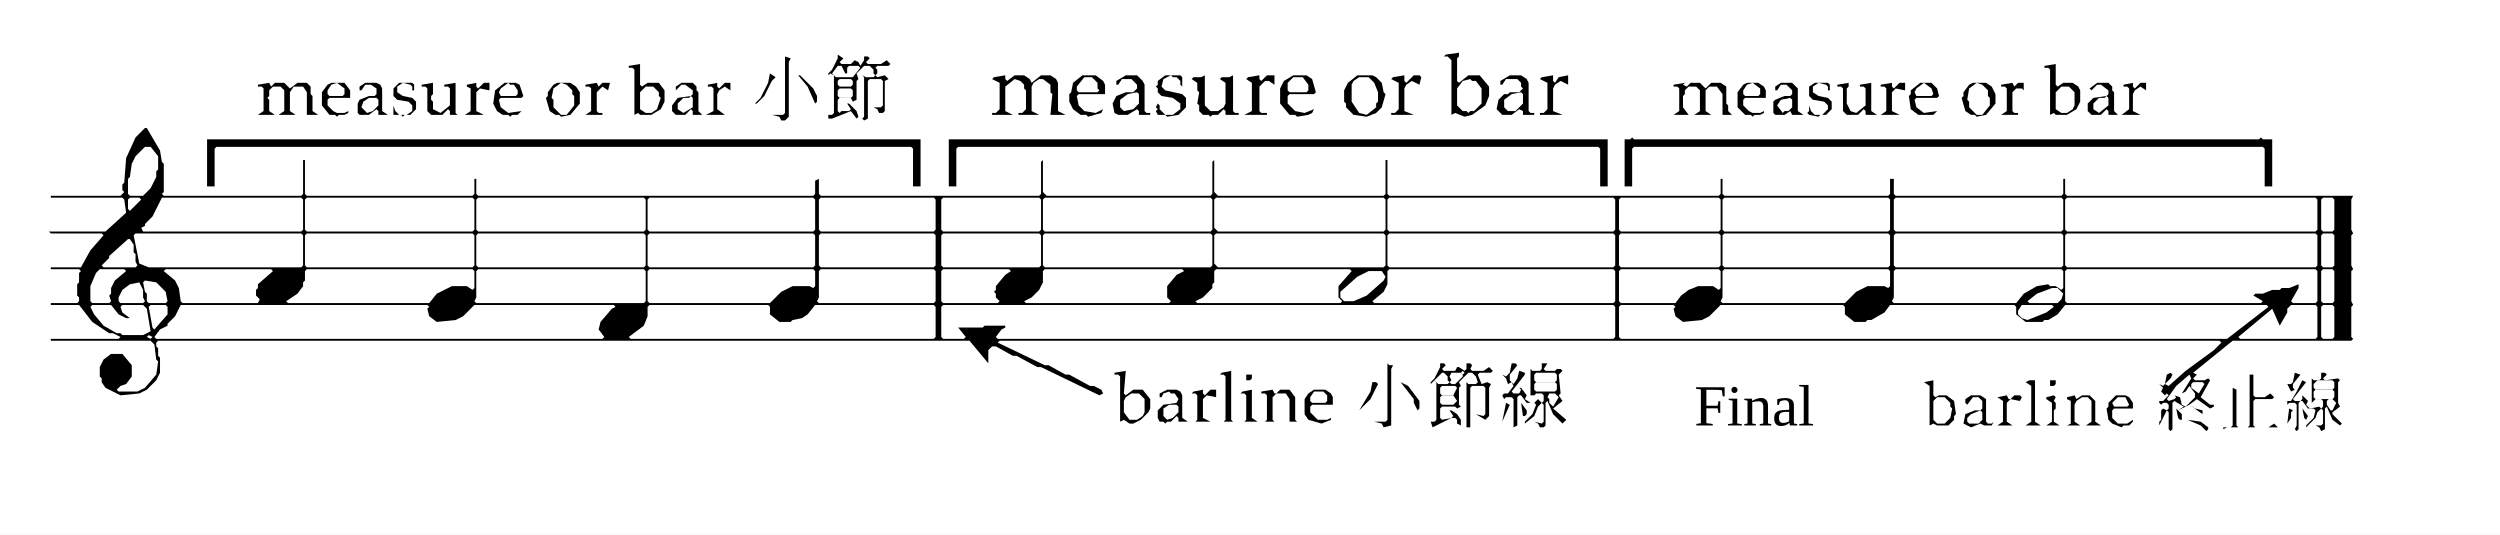
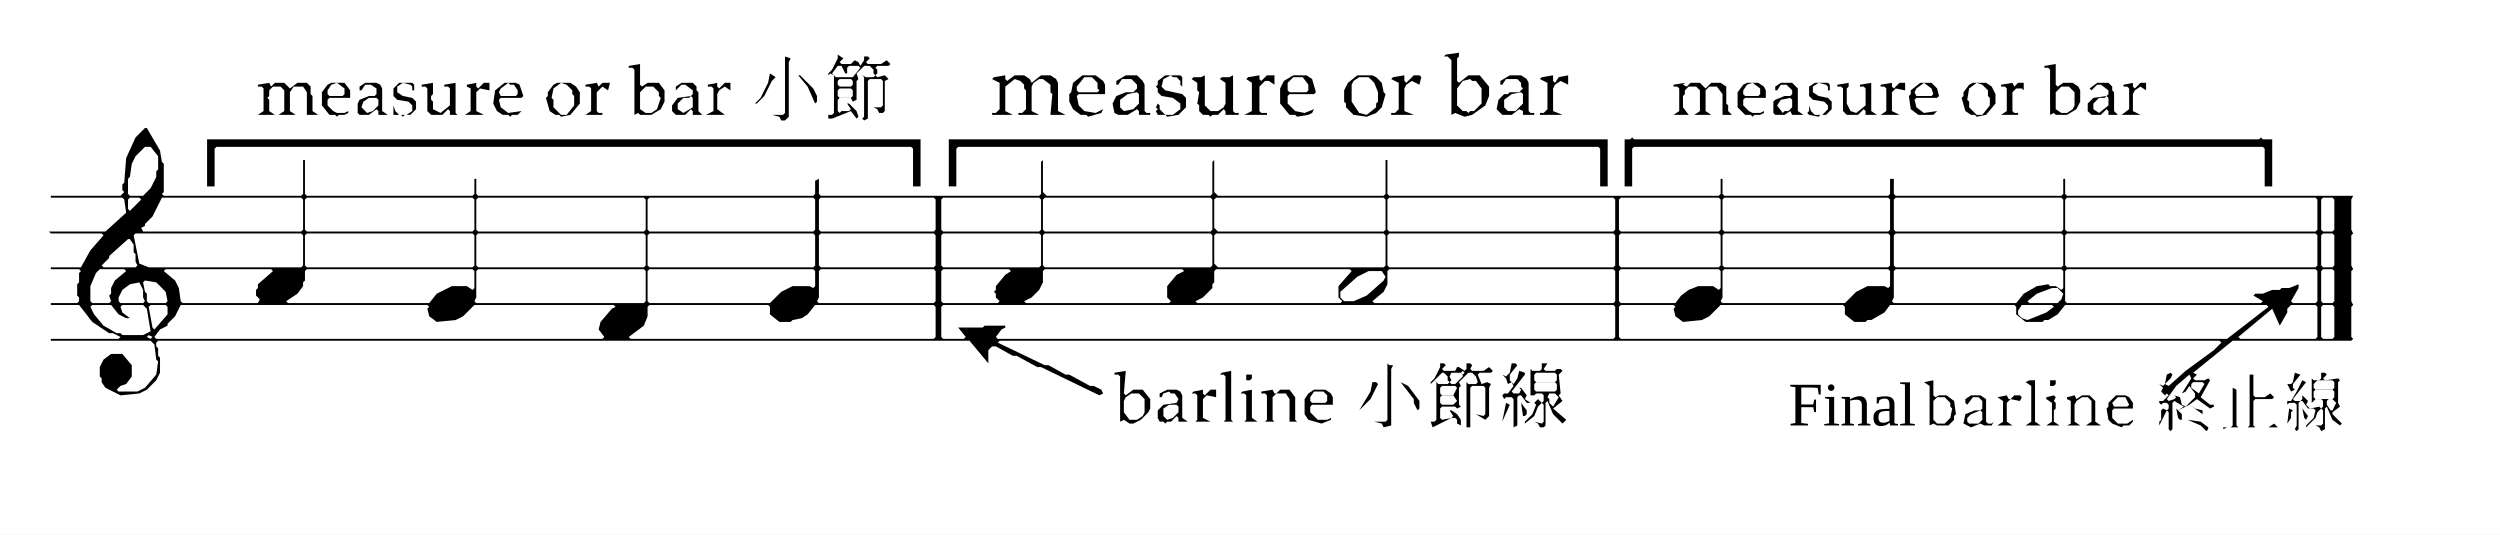
<svg xmlns="http://www.w3.org/2000/svg" viewBox="0 0 1328 284" role="img" aria-labelledby="title desc">
  <defs>
    <style>.ink{fill:#000000;stroke:none}</style>
  </defs>
  <g id="background">
    <rect width="100%" height="100%" fill="#FFFFFF" />
  </g>
  <g id="main-shapes" class="ink">
    <path fill="#000000" d="M1162,223 L1169,226 L1172,229 L1173,228 L1173,227 L1169,224 Z" />
    <path fill="#000000" d="M1223,217 L1224,222 L1225,223 L1226,221 Z" />
    <path fill="#000000" d="M1216,217 L1215,225 L1217,222 L1217,219 L1218,218 Z" />
    <path fill="#000000" d="M808,214 L809,221 L810,221 L811,220 L811,218 Z" />
    <path fill="#000000" d="M800,214 L798,224 L802,215 Z" />
    <path fill="#000000" d="M1124,210 L1120,214 L1120,216 L1119,217 L1120,223 L1122,225 L1127,227 L1128,226 L1131,226 L1133,224 L1133,222 L1133,223 L1130,225 L1125,225 L1122,222 L1122,218 L1123,217 L1133,217 L1133,214 L1131,211 L1129,210 Z" />
    <path fill="#FFFFFF" d="M1122,214 L1125,211 L1129,211 L1131,215 L1130,216 L1123,216 Z" />
    <path fill="#000000" d="M1098,211 L1098,212 L1100,213 L1100,225 L1098,226 L1105,226 L1102,224 L1102,215 L1103,213 L1106,211 L1109,211 L1111,213 L1111,224 L1108,226 L1116,226 L1113,224 L1113,213 L1110,210 L1106,210 L1103,212 L1102,210 Z" />
    <path fill="#000000" d="M1087,211 L1087,212 L1090,214 L1090,224 L1087,226 L1094,226 L1091,224 L1091,218 L1092,217 L1092,214 L1091,213 L1092,211 L1091,210 Z" />
    <path fill="#000000" d="M1061,211 L1064,213 L1064,224 L1061,226 L1069,226 L1066,224 L1066,214 L1068,212 L1073,213 L1074,211 L1073,210 L1070,210 L1068,212 L1067,212 L1066,210 Z" />
    <path fill="#000000" d="M1044,212 L1044,214 L1045,215 L1048,211 L1051,211 L1053,213 L1053,217 L1052,218 L1049,218 L1044,220 L1043,225 L1047,227 L1052,225 L1054,226 L1058,226 L1059,224 L1058,225 L1056,225 L1055,224 L1055,212 L1052,210 L1047,210 Z" />
    <path fill="#FFFFFF" d="M1052,218 L1053,219 L1053,223 L1051,225 L1046,225 L1045,224 L1045,222 L1047,220 Z" />
    <path fill="#000000" d="M1001,210 L996,216 L996,221 L1000,226 L1003,226 L1004,227 L1009,225 L1010,224 L1010,222 L1007,225 L1002,225 L999,222 L998,218 L999,217 L1010,217 L1010,214 L1009,212 L1006,210 Z" />
    <path fill="#FFFFFF" d="M999,214 L1002,211 L1005,211 L1008,215 L1007,216 L1000,216 Z" />
    <path fill="#000000" d="M944,211 L944,212 L946,212 L947,213 L947,224 L949,226 L954,226 L956,224 L957,224 L958,226 L961,226 L962,225 L959,223 L959,210 L955,211 L955,212 L957,213 L957,222 L954,225 L951,225 L949,223 L949,210 Z" />
    <path fill="#000000" d="M931,210 L927,213 L927,215 L926,216 L926,221 L930,226 L937,226 L941,221 L941,216 L940,215 L940,213 L936,210 Z" />
    <path fill="#FFFFFF" d="M932,211 L936,211 L938,213 L938,215 L939,216 L939,221 L938,223 L934,226 L932,226 L929,223 L929,221 L928,220 L929,213 Z" />
    <path fill="#000000" d="M698,207 L695,209 L693,212 L693,220 L695,223 L702,225 L707,223 L707,222 L705,223 L700,223 L696,219 L696,216 L697,215 L708,215 L708,211 L707,209 L704,207 Z" />
    <path fill="#FFFFFF" d="M696,211 L698,208 L703,208 L705,210 L705,213 L704,214 L697,214 L696,213 Z" />
    <path fill="#000000" d="M670,208 L670,209 L672,209 L673,210 L673,223 L672,224 L670,224 L679,224 L677,224 L676,223 L676,211 L678,209 L683,209 L685,212 L685,224 L691,224 L689,224 L688,223 L688,211 L685,207 L680,207 L678,209 L677,209 L676,207 Z" />
    <path fill="#000000" d="M665,207 L660,208 L659,209 L661,209 L662,210 L662,223 L661,224 L659,224 L668,224 L665,222 Z" />
    <path fill="#000000" d="M634,208 L633,209 L635,209 L636,210 L636,223 L635,224 L633,224 L643,224 L639,222 L639,212 L641,210 L646,211 L646,207 L643,207 L640,210 L639,209 L639,207 Z" />
    <path fill="#000000" d="M616,209 L616,211 L617,211 L618,209 L621,208 L622,209 L624,209 L626,212 L625,214 L618,215 L615,218 L615,222 L616,224 L618,224 L619,225 L620,224 L622,224 L625,221 L626,222 L626,224 L631,224 L628,222 L628,210 L627,208 L625,207 L620,207 Z" />
    <path fill="#FFFFFF" d="M625,215 L626,216 L626,219 L623,222 L620,223 L618,221 L618,217 L621,215 Z" />
    <path fill="#000000" d="M744,203 L751,212 L751,214 L753,218 L754,217 L754,213 L748,205 Z" />
    <path fill="#000000" d="M731,203 L729,203 L728,208 L722,218 L728,212 L732,204 Z" />
    <path fill="#000000" d="M1089,202 L1089,205 L1091,205 L1092,204 L1092,202 Z" />
    <path fill="#000000" d="M1078,202 L1076,203 L1079,205 L1079,224 L1076,226 L1084,226 L1081,224 L1081,202 Z" />
    <path fill="#000000" d="M1022,203 L1025,205 L1025,226 L1027,225 L1029,226 L1035,226 L1038,223 L1038,221 L1039,220 L1038,213 L1034,210 L1030,210 L1028,211 L1027,210 L1027,202 Z" />
    <path fill="#FFFFFF" d="M1029,211 L1033,211 L1036,214 L1036,216 L1037,217 L1036,222 L1033,225 L1029,225 L1027,223 L1027,213 Z" />
    <path fill="#000000" d="M987,202 L985,203 L988,205 L988,224 L985,226 L993,226 L990,224 L990,202 Z" />
    <path fill="#000000" d="M967,202 L965,203 L967,205 L967,226 L969,225 L971,226 L977,226 L979,225 L981,222 L981,214 L977,210 L973,210 L970,212 L969,211 L969,202 Z" />
    <path fill="#FFFFFF" d="M972,211 L977,212 L979,215 L979,221 L976,225 L971,225 L969,223 L969,213 Z" />
    <path fill="#000000" d="M900,202 L903,204 L903,224 L900,226 L912,226 L918,223 L921,218 L921,210 L920,209 L920,207 L917,204 L912,202 Z" />
    <path fill="#FFFFFF" d="M907,203 L913,203 L917,207 L919,212 L919,216 L917,221 L912,225 L907,225 L905,223 L905,205 Z" />
    <path fill="#000000" d="M1197,199 L1195,199 L1195,226 L1194,227 L1189,227 L1188,226 L1188,207 L1186,206 L1186,226 L1185,227 L1181,227 L1181,228 L1183,227 L1210,227 L1208,225 L1205,227 L1198,227 L1197,226 L1197,213 L1198,212 L1207,212 L1208,211 L1206,209 L1203,211 L1198,211 L1197,210 Z" />
    <path fill="#000000" d="M662,199 L662,202 L664,202 L665,201 L665,199 Z" />
    <path fill="#000000" d="M1219,198 L1218,203 L1217,204 L1215,204 L1217,208 L1219,207 L1220,208 L1217,213 L1215,213 L1215,215 L1216,214 L1219,214 L1220,215 L1220,226 L1219,228 L1220,229 L1221,228 L1221,214 L1222,213 L1223,213 L1226,217 L1229,217 L1230,218 L1229,222 L1225,226 L1225,227 L1230,222 L1231,219 L1233,217 L1234,218 L1234,225 L1233,226 L1230,226 L1232,227 L1233,229 L1235,228 L1235,217 L1236,216 L1239,223 L1243,226 L1244,225 L1239,220 L1239,219 L1243,216 L1242,214 L1242,203 L1243,202 L1242,201 L1235,202 L1234,201 L1236,199 L1235,198 L1233,198 L1233,201 L1232,202 L1229,202 L1228,201 L1228,214 L1230,212 L1233,212 L1234,213 L1234,216 L1233,217 L1232,216 L1227,217 L1225,215 L1226,213 L1223,210 L1223,212 L1222,213 L1219,213 L1218,212 L1225,203 L1223,202 L1220,208 L1218,206 L1218,204 L1222,199 Z" />
    <path fill="#FFFFFF" d="M1237,212 L1239,212 L1241,214 L1239,218 L1238,218 L1236,215 L1236,213 Z" />
    <path fill="#FFFFFF" d="M1229,208 L1230,207 L1239,207 L1240,208 L1240,211 L1239,212 L1230,212 L1229,211 Z" />
    <path fill="#FFFFFF" d="M1229,204 L1231,202 L1239,202 L1240,203 L1240,206 L1239,207 L1230,207 L1229,206 Z" />
    <path fill="#000000" d="M654,197 L649,198 L648,199 L650,199 L651,200 L651,223 L650,224 L648,224 L657,224 L655,224 L654,223 Z" />
    <path fill="#000000" d="M592,198 L592,199 L594,199 L595,200 L595,224 L597,223 L600,225 L602,225 L606,223 L610,219 L611,217 L611,212 L607,207 L602,207 L598,210 L597,209 L598,197 Z" />
    <path fill="#FFFFFF" d="M601,209 L605,209 L608,212 L608,219 L607,221 L604,223 L600,223 L597,219 L597,213 L598,211 Z" />
    <path fill="#000000" d="M803,193 L802,198 L800,200 L798,199 L800,201 L801,204 L803,203 L804,205 L801,209 L799,209 L798,210 L799,212 L800,211 L803,211 L804,212 L804,227 L806,226 L806,211 L807,210 L808,210 L811,214 L815,214 L816,215 L814,220 L810,224 L810,225 L815,221 L817,216 L819,214 L820,215 L820,224 L819,225 L815,224 L817,225 L818,227 L820,227 L821,226 L821,214 L822,213 L825,220 L830,225 L832,223 L825,217 L830,213 L828,210 L829,209 L828,199 L830,197 L829,196 L827,196 L826,197 L821,197 L820,196 L822,193 L819,193 L819,196 L818,197 L814,197 L813,196 L813,210 L815,210 L816,209 L819,209 L820,210 L820,213 L819,214 L817,212 L815,214 L813,214 L810,212 L811,210 L808,206 L807,206 L808,207 L807,209 L804,209 L803,208 L810,199 L810,198 L807,197 L806,201 L804,204 L802,202 L802,199 L806,194 L805,193 Z" />
    <path fill="#FFFFFF" d="M823,209 L826,209 L828,211 L825,216 L823,214 L823,212 L822,211 Z" />
    <path fill="#FFFFFF" d="M815,204 L816,203 L826,203 L827,204 L827,207 L826,208 L816,208 L815,207 Z" />
    <path fill="#FFFFFF" d="M815,199 L816,198 L826,198 L827,199 L827,202 L826,203 L816,203 L815,202 Z" />
    <path fill="#000000" d="M765,193 L765,195 L762,201 L760,203 L760,204 L762,202 L763,203 L763,223 L762,224 L760,224 L761,227 L771,222 L773,222 L774,223 L774,225 L776,226 L776,223 L774,220 L771,218 L770,218 L772,221 L771,222 L766,223 L765,222 L765,217 L766,216 L773,216 L774,217 L776,216 L775,215 L775,206 L776,205 L775,203 L780,198 L782,198 L784,200 L785,203 L784,204 L780,204 L779,203 L779,227 L781,227 L781,206 L782,205 L788,205 L789,206 L789,220 L788,221 L784,220 L789,223 L791,221 L791,206 L792,204 L790,203 L787,204 L785,199 L786,198 L792,198 L793,197 L791,195 L788,197 L782,197 L781,196 L782,194 L781,193 L779,193 L779,196 L778,197 L775,195 L774,195 L773,197 L767,197 L766,196 L768,194 L767,193 Z" />
    <path fill="#FFFFFF" d="M765,211 L766,210 L772,210 L774,213 L772,215 L766,215 L765,214 Z" />
    <path fill="#FFFFFF" d="M765,209 L765,206 L766,205 L773,205 L774,206 L772,210 L766,210 Z" />
    <path fill="#FFFFFF" d="M770,203 L771,202 L770,200 L771,198 L776,198 L777,199 L777,200 L773,204 L771,204 Z" />
    <path fill="#FFFFFF" d="M762,202 L766,198 L767,198 L769,200 L769,202 L770,203 L769,204 L764,204 Z" />
    <path fill="#FFFFFF" d="M776,198 L777,197 L778,198 L777,199 Z" />
    <path fill="#000000" d="M737,193 L737,223 L736,224 L730,224 L734,225 L735,227 L739,226 L739,196 L740,194 L738,194 Z" />
    <path fill="#000000" d="M504,74 L504,99 L508,99 L508,79 L509,78 L849,78 L850,79 L850,99 L854,99 L854,74 Z" />
    <path fill="#000000" d="M110,74 L110,99 L114,99 L114,79 L115,78 L484,78 L485,79 L485,99 L489,99 L489,74 Z" />
    <path fill="#000000" d="M863,74 L863,99 L867,99 L867,79 L868,78 L1202,78 L1203,79 L1203,99 L1207,99 L1207,74 L1202,74 L1201,73 L1200,74 L868,74 L867,73 L866,74 Z" />
    <path fill="#000000" d="M27,104 L27,105 L65,105 L66,106 L67,113 L56,123 L26,123 L27,124 L54,124 L55,125 L48,133 L43,142 L27,142 L27,143 L42,143 L43,144 L42,145 L42,150 L41,151 L41,157 L42,158 L42,160 L41,161 L27,161 L27,162 L42,162 L49,171 L58,177 L60,177 L64,179 L63,180 L27,180 L27,181 L80,181 L82,183 L83,191 L84,192 L83,199 L77,206 L73,208 L63,208 L62,207 L64,205 L67,204 L70,200 L70,194 L65,188 L59,188 L55,191 L53,195 L53,200 L54,201 L54,203 L56,206 L64,210 L74,209 L78,207 L83,202 L85,198 L85,190 L84,189 L84,185 L83,184 L83,182 L84,181 L515,181 L525,193 L525,186 L527,184 L529,184 L538,189 L540,189 L551,195 L553,195 L584,210 L586,209 L585,207 L581,205 L579,205 L568,199 L566,199 L557,194 L555,194 L530,182 L531,181 L1179,181 L1180,182 L1176,186 L1161,197 L1152,205 L1150,204 L1153,201 L1154,199 L1153,198 L1151,199 L1150,204 L1149,205 L1147,204 L1149,206 L1148,208 L1151,211 L1149,213 L1147,213 L1147,214 L1148,215 L1149,214 L1151,214 L1152,215 L1152,217 L1151,218 L1149,217 L1148,218 L1148,223 L1147,224 L1147,226 L1151,218 L1152,219 L1152,228 L1153,229 L1154,228 L1154,214 L1155,213 L1160,216 L1157,218 L1156,217 L1157,222 L1158,223 L1159,223 L1159,220 L1157,218 L1163,215 L1170,220 L1170,218 L1166,217 L1163,215 L1167,212 L1174,217 L1176,216 L1176,215 L1174,215 L1169,211 L1174,202 L1173,201 L1171,202 L1166,202 L1165,201 L1167,199 L1165,198 L1186,181 L1249,181 L1250,180 L1249,179 L1249,163 L1250,162 L1249,160 L1249,144 L1250,143 L1249,141 L1249,125 L1250,124 L1249,122 L1249,106 L1250,104 L1098,104 L1097,103 L1097,95 L1096,95 L1096,103 L1095,104 L1007,104 L1006,103 L1006,95 L1004,95 L1004,103 L1003,104 L916,104 L915,103 L915,95 L914,95 L914,103 L913,104 L738,104 L737,103 L737,85 L736,85 L736,103 L735,104 L647,104 L645,102 L645,85 L644,86 L644,103 L643,104 L556,104 L554,102 L554,85 L553,86 L553,103 L552,104 L436,104 L435,103 L435,95 L433,96 L433,103 L432,104 L254,104 L253,103 L253,95 L252,95 L252,103 L251,104 L163,104 L162,103 L162,85 L161,85 L161,103 L160,104 L87,104 L86,103 L87,102 L87,87 L86,86 L85,80 L78,68 L77,68 L72,73 L67,84 L66,97 L65,98 L65,101 L66,102 L64,104 Z" />
    <path fill="#FFFFFF" d="M1150,210 L1151,209 L1152,210 L1151,211 Z" />
    <path fill="#FFFFFF" d="M1164,206 L1164,204 L1165,203 L1170,203 L1171,204 L1168,209 Z" />
    <path fill="#FFFFFF" d="M1163,199 L1164,201 L1159,209 L1161,208 L1163,205 L1166,209 L1166,211 L1161,216 L1159,215 L1158,211 L1155,210 L1156,211 L1155,212 L1152,213 L1151,212 L1156,205 Z" />
    <path fill="#FFFFFF" d="M78,179 L79,178 L81,179 L80,180 Z" />
    <path fill="#FFFFFF" d="M1234,162 L1239,162 L1240,163 L1240,179 L1239,180 L1234,180 L1233,179 L1233,163 Z" />
    <path fill="#FFFFFF" d="M1231,163 L1231,179 L1230,180 L1190,180 L1189,179 L1207,164 L1211,173 L1215,166 L1215,164 L1217,162 L1230,162 Z" />
    <path fill="#FFFFFF" d="M1072,167 L1072,165 L1074,162 L1090,162 L1091,163 L1087,166 L1077,170 L1074,169 Z" />
    <path fill="#FFFFFF" d="M860,179 L860,163 L861,162 L889,162 L890,163 L889,164 L890,168 L894,171 L904,170 L908,168 L914,162 L979,162 L980,163 L980,167 L985,171 L991,171 L992,170 L994,170 L1001,166 L1004,162 L1070,162 L1071,163 L1071,167 L1076,171 L1085,171 L1086,170 L1088,170 L1093,167 L1097,162 L1204,162 L1205,163 L1183,180 L861,180 Z" />
    <path fill="#FFFFFF" d="M500,163 L501,162 L857,162 L858,163 L858,179 L857,180 L530,180 L529,179 L532,175 L534,174 L534,173 L523,173 L522,174 L509,174 L513,179 L512,180 L501,180 L500,179 Z" />
    <path fill="#FFFFFF" d="M334,179 L342,173 L344,168 L344,163 L345,162 L408,162 L409,163 L409,167 L414,171 L420,171 L421,170 L426,169 L429,167 L433,162 L496,162 L497,163 L497,179 L496,180 L335,180 Z" />
    <path fill="#FFFFFF" d="M82,179 L85,175 L89,173 L89,172 L93,168 L96,162 L227,162 L228,163 L227,164 L228,168 L232,171 L242,170 L246,168 L252,162 L326,162 L327,163 L325,164 L319,171 L318,175 L321,179 L320,180 L83,180 Z" />
    <path fill="#FFFFFF" d="M88,162 L89,163 L89,167 L82,175 L81,174 L79,163 L80,162 Z" />
    <path fill="#FFFFFF" d="M48,163 L49,162 L59,162 L63,167 L67,169 L69,169 L65,166 L64,163 L65,162 L76,162 L78,164 L80,176 L76,178 L65,178 L64,177 L62,177 L55,173 L50,167 Z" />
    <path fill="#FFFFFF" d="M1096,156 L1095,159 L1093,161 L1078,161 L1077,160 L1082,156 L1090,153 L1093,153 Z" />
    <path fill="#FFFFFF" d="M74,150 L76,154 L76,158 L77,160 L76,161 L64,161 L63,160 L63,158 L65,154 L69,151 Z" />
    <path fill="#FFFFFF" d="M76,150 L77,149 L83,150 L88,155 L89,160 L88,161 L79,161 L78,160 L78,156 L77,155 Z" />
    <path fill="#FFFFFF" d="M736,147 L735,149 L726,157 L719,160 L714,160 L712,158 L712,155 L721,147 L727,144 L734,144 Z" />
    <path fill="#FFFFFF" d="M1234,143 L1239,143 L1240,144 L1240,160 L1239,161 L1234,161 L1233,160 L1233,144 Z" />
    <path fill="#FFFFFF" d="M1097,144 L1098,143 L1230,143 L1231,144 L1231,160 L1230,161 L1218,161 L1217,160 L1221,153 L1221,151 L1216,153 L1212,153 L1211,154 L1207,154 L1202,156 L1198,156 L1197,157 L1202,160 L1201,161 L1098,161 L1097,160 Z" />
    <path fill="#FFFFFF" d="M1005,160 L1006,158 L1006,144 L1007,143 L1095,143 L1096,144 L1096,153 L1095,154 L1092,152 L1089,152 L1088,151 L1082,152 L1075,156 L1071,161 L1006,161 Z" />
    <path fill="#FFFFFF" d="M914,160 L915,158 L915,144 L916,143 L1003,143 L1004,144 L1004,152 L1003,153 L1001,152 L992,152 L986,155 L980,161 L915,161 Z" />
    <path fill="#FFFFFF" d="M860,144 L861,143 L913,143 L914,144 L914,153 L913,154 L910,152 L902,152 L897,154 L893,157 L890,161 L861,161 L860,160 Z" />
    <path fill="#FFFFFF" d="M729,160 L735,155 L737,151 L737,144 L738,143 L857,143 L858,144 L858,160 L857,161 L730,161 Z" />
    <path fill="#FFFFFF" d="M635,160 L639,158 L644,153 L644,151 L645,150 L645,144 L646,143 L717,143 L718,144 L711,152 L711,158 L713,160 L712,161 L636,161 Z" />
    <path fill="#FFFFFF" d="M544,160 L548,158 L552,154 L554,150 L554,144 L555,143 L628,143 L629,144 L625,146 L620,152 L620,158 L622,160 L621,161 L545,161 Z" />
    <path fill="#FFFFFF" d="M500,160 L500,144 L501,143 L536,143 L537,144 L534,146 L529,152 L529,154 L528,155 L529,156 L529,158 L531,160 L530,161 L501,161 Z" />
    <path fill="#FFFFFF" d="M435,144 L436,143 L496,143 L497,144 L497,160 L496,161 L435,161 L434,160 L435,158 Z" />
    <path fill="#FFFFFF" d="M344,160 L344,144 L345,143 L432,143 L433,144 L433,152 L432,153 L430,152 L421,152 L415,155 L409,161 L345,161 Z" />
    <path fill="#FFFFFF" d="M253,144 L254,143 L342,143 L343,144 L343,160 L342,161 L253,161 L252,160 L253,158 Z" />
    <path fill="#FFFFFF" d="M152,160 L158,156 L161,152 L161,150 L162,149 L162,144 L163,143 L251,143 L252,144 L252,153 L251,154 L248,152 L240,152 L232,156 L228,161 L153,161 Z" />
    <path fill="#FFFFFF" d="M87,144 L88,143 L144,143 L145,144 L137,151 L137,153 L136,154 L136,157 L138,159 L137,161 L97,161 L96,160 L95,153 L93,149 Z" />
    <path fill="#FFFFFF" d="M66,143 L67,144 L61,149 L59,153 L59,156 L58,157 L59,160 L58,161 L49,161 L48,160 L48,152 L51,145 L53,143 Z" />
    <path fill="#FFFFFF" d="M69,127 L71,130 L71,134 L72,135 L72,139 L73,141 L72,142 L55,142 L54,141 L58,137 L58,136 L68,127 Z" />
    <path fill="#FFFFFF" d="M1234,124 L1239,124 L1240,125 L1240,141 L1239,142 L1234,142 L1233,141 L1233,125 Z" />
    <path fill="#FFFFFF" d="M1097,125 L1098,124 L1230,124 L1231,125 L1231,141 L1230,142 L1098,142 L1097,141 Z" />
    <path fill="#FFFFFF" d="M1006,125 L1007,124 L1095,124 L1096,125 L1096,141 L1095,142 L1007,142 L1006,141 Z" />
    <path fill="#FFFFFF" d="M915,125 L916,124 L1003,124 L1004,125 L1004,141 L1003,142 L916,142 L915,141 Z" />
    <path fill="#FFFFFF" d="M860,125 L861,124 L913,124 L914,125 L914,141 L913,142 L861,142 L860,141 Z" />
    <path fill="#FFFFFF" d="M737,125 L738,124 L857,124 L858,125 L858,141 L857,142 L738,142 L737,141 Z" />
    <path fill="#FFFFFF" d="M645,125 L646,124 L735,124 L736,125 L736,141 L735,142 L647,142 L645,140 Z" />
    <path fill="#FFFFFF" d="M554,125 L555,124 L643,124 L644,125 L644,141 L643,142 L555,142 L554,141 Z" />
    <path fill="#FFFFFF" d="M500,125 L501,124 L552,124 L553,125 L553,141 L552,142 L501,142 L500,141 Z" />
    <path fill="#FFFFFF" d="M435,125 L436,124 L496,124 L497,125 L497,141 L496,142 L436,142 L435,141 Z" />
    <path fill="#FFFFFF" d="M344,125 L345,124 L432,124 L433,125 L433,141 L432,142 L345,142 L344,141 Z" />
    <path fill="#FFFFFF" d="M253,125 L254,124 L342,124 L343,125 L343,141 L342,142 L254,142 L253,141 Z" />
    <path fill="#FFFFFF" d="M162,125 L163,124 L251,124 L252,125 L252,141 L251,142 L163,142 L162,141 Z" />
    <path fill="#FFFFFF" d="M71,125 L72,124 L160,124 L161,125 L161,141 L160,142 L79,142 L74,140 Z" />
    <path fill="#FFFFFF" d="M1234,105 L1239,105 L1240,106 L1240,122 L1239,123 L1234,123 L1233,122 L1233,106 Z" />
    <path fill="#FFFFFF" d="M1097,106 L1098,105 L1230,105 L1231,106 L1231,122 L1230,123 L1098,123 L1097,122 Z" />
    <path fill="#FFFFFF" d="M1006,106 L1007,105 L1095,105 L1096,106 L1096,122 L1095,123 L1007,123 L1006,122 Z" />
    <path fill="#FFFFFF" d="M915,106 L916,105 L1003,105 L1004,106 L1004,122 L1003,123 L916,123 L915,122 Z" />
    <path fill="#FFFFFF" d="M860,106 L861,105 L913,105 L914,106 L914,122 L913,123 L861,123 L860,122 Z" />
    <path fill="#FFFFFF" d="M737,106 L738,105 L857,105 L858,106 L858,122 L857,123 L738,123 L737,122 Z" />
    <path fill="#FFFFFF" d="M645,106 L646,105 L735,105 L736,106 L736,122 L735,123 L647,123 L645,121 Z" />
    <path fill="#FFFFFF" d="M554,106 L555,105 L643,105 L644,106 L644,122 L643,123 L555,123 L554,122 Z" />
    <path fill="#FFFFFF" d="M500,106 L501,105 L552,105 L553,106 L553,122 L552,123 L501,123 L500,122 Z" />
    <path fill="#FFFFFF" d="M435,106 L436,105 L496,105 L497,106 L497,122 L496,123 L436,123 L435,122 Z" />
    <path fill="#FFFFFF" d="M344,106 L345,105 L432,105 L433,106 L433,122 L432,123 L345,123 L344,122 Z" />
    <path fill="#FFFFFF" d="M253,106 L254,105 L342,105 L343,106 L343,122 L342,123 L254,123 L253,122 Z" />
    <path fill="#FFFFFF" d="M162,106 L163,105 L251,105 L252,106 L252,122 L251,123 L163,123 L162,122 Z" />
    <path fill="#FFFFFF" d="M75,121 L77,120 L77,119 L81,115 L86,105 L160,105 L161,106 L161,122 L160,123 L76,123 Z" />
    <path fill="#FFFFFF" d="M68,111 L68,106 L69,105 L74,105 L75,106 L69,112 Z" />
    <path fill="#FFFFFF" d="M80,78 L84,83 L84,90 L83,91 L83,94 L80,100 L76,104 L69,104 L68,103 L68,95 L69,94 L70,87 L72,83 L77,78 Z" />
    <path fill="#000000" d="M1128,45 L1128,46 L1130,46 L1131,47 L1131,58 L1127,61 L1137,61 L1133,59 L1133,50 L1134,48 L1137,46 L1140,48 L1140,44 L1137,44 L1134,47 L1133,46 L1133,44 Z" />
    <path fill="#000000" d="M1110,47 L1111,48 L1114,45 L1116,45 L1120,48 L1120,50 L1119,51 L1112,52 L1109,55 L1109,59 L1111,61 L1116,61 L1119,58 L1120,59 L1120,61 L1125,61 L1123,59 L1123,49 L1122,48 L1122,46 L1120,44 L1114,44 Z" />
    <path fill="#FFFFFF" d="M1119,51 L1120,52 L1120,56 L1115,60 L1112,58 L1112,55 L1115,52 L1118,52 Z" />
    <path fill="#000000" d="M1063,45 L1063,46 L1065,46 L1066,47 L1066,59 L1063,61 L1072,61 L1072,60 L1070,60 L1069,59 L1069,49 L1071,47 L1074,47 L1075,48 L1075,44 L1072,44 L1070,46 L1069,44 Z" />
    <path fill="#000000" d="M1048,44 L1046,45 L1043,49 L1043,51 L1042,52 L1044,59 L1047,61 L1049,61 L1050,62 L1055,61 L1060,55 L1060,50 L1058,46 L1055,44 Z" />
    <path fill="#FFFFFF" d="M1050,44 L1053,45 L1056,48 L1056,51 L1057,52 L1057,56 L1053,61 L1050,61 L1046,57 L1046,54 L1045,53 L1046,47 Z" />
    <path fill="#000000" d="M1020,44 L1015,48 L1015,50 L1014,51 L1015,58 L1019,61 L1027,61 L1029,59 L1022,60 L1018,57 L1017,53 L1018,52 L1029,52 L1030,51 L1029,47 L1026,44 Z" />
    <path fill="#FFFFFF" d="M1017,49 L1018,47 L1022,44 L1026,47 L1027,50 L1026,51 L1018,51 Z" />
    <path fill="#000000" d="M999,45 L999,46 L1001,46 L1002,47 L1002,59 L999,61 L1009,61 L1005,59 L1005,49 L1007,47 L1012,48 L1012,44 L1009,44 L1006,47 L1005,46 L1005,44 Z" />
    <path fill="#000000" d="M976,45 L976,46 L978,46 L979,47 L979,59 L981,61 L987,61 L990,58 L991,59 L991,61 L997,61 L994,59 L994,44 L988,45 L988,46 L990,46 L991,47 L991,56 L986,60 L983,59 L981,55 L981,47 L982,46 L982,44 Z" />
    <path fill="#000000" d="M971,44 L964,44 L961,46 L961,51 L963,53 L969,54 L971,56 L971,58 L968,61 L964,61 L962,59 L961,56 L961,59 L960,60 L961,61 L966,62 L967,61 L970,61 L973,58 L973,54 L971,52 L966,51 L963,49 L963,46 L966,44 L970,45 L971,46 L971,48 L972,48 L972,45 Z" />
    <path fill="#000000" d="M943,46 L943,48 L944,48 L946,45 L949,45 L952,48 L952,50 L951,51 L948,51 L943,53 L942,54 L942,60 L943,61 L948,61 L951,59 L952,61 L958,61 L955,59 L955,47 L952,44 L946,44 Z" />
    <path fill="#FFFFFF" d="M951,52 L952,53 L952,57 L950,59 L948,59 L947,60 L944,56 L946,53 Z" />
    <path fill="#000000" d="M928,44 L926,45 L923,49 L923,57 L927,61 L930,61 L931,62 L932,61 L935,61 L937,60 L937,59 L935,60 L931,60 L929,59 L926,56 L926,53 L927,52 L938,52 L938,48 L937,46 L934,44 Z" />
    <path fill="#FFFFFF" d="M926,48 L928,45 L931,44 L935,47 L935,50 L934,51 L927,51 L926,50 Z" />
    <path fill="#000000" d="M889,45 L889,46 L891,46 L892,47 L892,59 L889,61 L897,61 L894,57 L894,51 L895,50 L895,48 L897,46 L901,46 L903,48 L903,59 L900,61 L909,61 L906,59 L906,48 L908,46 L912,46 L915,50 L915,61 L920,61 L918,59 L918,56 L917,55 L917,46 L914,44 L909,44 L906,47 L903,44 L898,44 L896,46 L894,45 L895,44 Z" />
    <path fill="#000000" d="M376,45 L376,46 L378,46 L379,47 L379,59 L375,61 L385,61 L381,58 L381,50 L382,48 L385,46 L388,48 L388,44 L385,44 L382,47 L381,46 L381,44 Z" />
    <path fill="#000000" d="M359,46 L359,48 L362,45 L364,45 L368,48 L368,50 L367,51 L360,52 L357,56 L357,59 L359,61 L364,61 L367,58 L368,59 L368,61 L373,61 L371,59 L371,49 L370,48 L370,46 L368,44 L362,44 Z" />
    <path fill="#FFFFFF" d="M367,51 L368,52 L368,57 L363,60 L360,58 L360,55 L363,52 L366,52 Z" />
    <path fill="#000000" d="M311,45 L311,46 L313,46 L314,47 L314,59 L311,61 L320,61 L320,60 L318,60 L317,59 L317,49 L320,46 L323,48 L324,44 L320,44 L318,46 L317,44 Z" />
    <path fill="#000000" d="M296,44 L294,45 L291,49 L291,51 L290,52 L292,59 L295,61 L297,61 L298,62 L303,61 L308,55 L308,49 L306,46 L303,44 Z" />
    <path fill="#FFFFFF" d="M298,44 L301,45 L304,48 L304,50 L305,51 L305,56 L301,61 L298,61 L294,57 L294,53 L293,52 L294,47 Z" />
    <path fill="#000000" d="M268,44 L263,48 L262,55 L264,59 L267,61 L270,61 L271,62 L272,61 L275,61 L277,59 L270,60 L266,57 L265,53 L266,52 L277,52 L278,51 L276,45 L274,44 Z" />
    <path fill="#FFFFFF" d="M265,49 L266,47 L270,44 L271,45 L273,45 L275,48 L275,50 L274,51 L266,51 Z" />
    <path fill="#000000" d="M248,45 L248,46 L250,47 L250,59 L247,61 L257,61 L253,59 L253,49 L255,47 L260,48 L260,44 L257,44 L254,47 L253,46 L253,44 Z" />
    <path fill="#000000" d="M224,45 L224,46 L226,46 L227,47 L227,59 L229,61 L235,61 L238,58 L239,59 L239,61 L245,61 L243,61 L242,60 L242,44 L236,45 L236,46 L238,46 L239,47 L239,56 L234,60 L230,58 L230,54 L229,53 L229,51 L230,50 L230,44 Z" />
    <path fill="#000000" d="M219,44 L212,44 L209,47 L209,51 L211,53 L217,54 L219,56 L219,59 L216,61 L212,61 L210,59 L209,56 L209,61 L213,61 L214,62 L215,61 L218,61 L221,58 L221,54 L219,52 L214,51 L211,49 L211,46 L214,44 L218,45 L219,46 L219,48 L220,48 L220,45 Z" />
    <path fill="#000000" d="M191,46 L191,48 L192,48 L194,45 L197,45 L200,47 L200,50 L199,51 L196,51 L191,53 L190,55 L190,60 L191,61 L196,61 L200,58 L201,59 L201,61 L206,61 L203,59 L203,47 L202,45 L200,44 L194,44 Z" />
    <path fill="#FFFFFF" d="M200,52 L201,53 L201,56 L198,59 L195,60 L192,57 L193,54 L196,52 Z" />
    <path fill="#000000" d="M176,44 L174,45 L171,49 L171,56 L175,61 L178,61 L179,62 L180,61 L183,61 L185,60 L185,59 L183,60 L179,60 L177,59 L174,56 L174,53 L175,52 L186,52 L186,48 L183,44 Z" />
    <path fill="#FFFFFF" d="M174,48 L176,45 L179,44 L183,47 L183,50 L182,51 L175,51 L174,50 Z" />
    <path fill="#000000" d="M137,45 L137,46 L139,46 L140,47 L140,59 L137,61 L146,61 L143,59 L143,53 L142,52 L143,51 L143,48 L145,46 L149,46 L151,48 L151,59 L148,61 L157,61 L154,59 L154,49 L156,46 L161,46 L163,49 L163,61 L169,61 L166,59 L166,51 L165,50 L165,46 L163,44 L158,44 L154,47 L151,44 L146,44 L144,46 L143,44 Z" />
    <path fill="#000000" d="M819,41 L818,42 L822,44 L822,58 L820,60 L818,60 L818,61 L830,61 L825,59 L825,47 L826,45 L829,43 L833,45 L833,40 L828,41 L826,44 L825,43 L825,40 Z" />
    <path fill="#000000" d="M797,43 L797,45 L798,45 L800,42 L806,42 L808,44 L808,46 L809,47 L807,49 L802,49 L801,50 L799,50 L796,53 L795,58 L798,61 L803,61 L807,58 L809,59 L809,61 L815,61 L815,60 L813,60 L812,59 L812,44 L811,42 L808,40 L802,40 Z" />
    <path fill="#FFFFFF" d="M808,49 L809,50 L809,55 L805,59 L801,59 L799,57 L799,53 L803,50 Z" />
    <path fill="#000000" d="M740,41 L739,42 L743,44 L743,58 L741,60 L739,60 L739,61 L751,61 L746,59 L746,47 L747,45 L750,43 L754,45 L755,41 L754,40 L751,40 L747,44 L746,43 L746,40 Z" />
    <path fill="#000000" d="M721,40 L716,44 L714,48 L714,54 L715,55 L715,57 L719,61 L726,62 L731,60 L734,57 L736,50 L735,49 L734,44 L731,41 L729,40 Z" />
    <path fill="#FFFFFF" d="M722,41 L727,41 L730,44 L732,49 L732,54 L731,55 L731,57 L726,61 L722,60 L718,54 L718,45 L719,43 Z" />
    <path fill="#000000" d="M687,40 L682,43 L680,47 L680,55 L685,61 L688,61 L689,62 L695,61 L697,60 L698,58 L693,60 L688,59 L684,55 L684,51 L685,50 L698,50 L699,49 L697,42 L694,40 Z" />
    <path fill="#FFFFFF" d="M684,44 L687,41 L692,41 L695,45 L695,48 L694,49 L685,49 L684,48 Z" />
    <path fill="#000000" d="M677,40 L673,40 L670,43 L669,42 L669,40 L663,41 L662,42 L665,44 L665,59 L661,61 L673,61 L673,60 L670,60 L669,59 L669,46 L672,43 L674,43 L677,45 Z" />
    <path fill="#000000" d="M633,42 L636,44 L636,48 L637,49 L636,55 L637,56 L637,59 L639,61 L642,61 L643,62 L644,61 L647,61 L650,58 L651,59 L651,61 L658,61 L658,60 L656,60 L655,59 L655,40 L653,41 L649,41 L648,42 L651,44 L651,55 L650,57 L647,59 L643,59 L640,56 L640,40 L638,41 L634,41 Z" />
    <path fill="#000000" d="M627,40 L619,40 L615,43 L615,45 L614,46 L615,47 L615,49 L617,51 L623,52 L627,55 L627,58 L623,61 L619,61 L616,58 L616,56 L615,55 L614,57 L615,58 L614,59 L615,61 L619,61 L620,62 L626,61 L630,57 L630,52 L628,50 L619,48 L617,46 L618,42 L622,40 L623,41 L625,41 L627,43 L627,45 L628,46 L628,41 Z" />
    <path fill="#000000" d="M593,43 L593,45 L594,45 L596,42 L601,42 L604,45 L604,47 L602,49 L598,49 L593,51 L591,55 L592,60 L594,61 L599,61 L604,58 L605,59 L605,61 L611,61 L611,60 L609,60 L608,59 L608,45 L607,43 L604,40 L598,40 Z" />
    <path fill="#FFFFFF" d="M604,49 L605,50 L605,55 L602,58 L597,59 L595,57 L595,53 L599,50 Z" />
    <path fill="#000000" d="M575,40 L570,44 L569,49 L568,50 L568,54 L570,58 L574,61 L577,61 L578,62 L585,60 L586,58 L582,60 L576,59 L573,56 L572,51 L573,50 L587,50 L587,45 L586,43 L582,40 Z" />
    <path fill="#FFFFFF" d="M572,46 L576,41 L580,41 L583,44 L583,47 L584,48 L583,49 L573,49 L572,48 Z" />
    <path fill="#000000" d="M527,42 L531,44 L531,58 L529,60 L527,60 L527,61 L538,61 L534,59 L534,46 L539,42 L542,43 L544,45 L544,47 L545,48 L545,58 L543,60 L541,60 L541,61 L552,61 L548,59 L548,46 L549,44 L552,42 L554,42 L558,45 L558,49 L559,50 L558,61 L566,61 L562,59 L562,44 L561,42 L558,40 L553,40 L548,44 L547,42 L544,40 L539,40 L535,43 L534,42 L534,40 L528,41 Z" />
    <path fill="#000000" d="M424,40 L429,46 L433,55 L434,54 L434,51 L432,47 L425,40 Z" />
    <path fill="#000000" d="M409,39 L408,44 L404,52 L401,55 L402,55 L406,51 L410,43 L412,41 Z" />
    <path fill="#000000" d="M1086,35 L1086,36 L1088,36 L1089,37 L1089,61 L1091,60 L1092,61 L1098,61 L1103,58 L1105,54 L1105,48 L1104,46 L1101,44 L1096,44 L1093,46 L1092,45 L1092,34 Z" />
    <path fill="#FFFFFF" d="M1095,46 L1099,46 L1102,49 L1102,56 L1101,58 L1098,60 L1095,60 L1092,58 L1092,49 Z" />
    <path fill="#000000" d="M334,35 L334,36 L336,36 L337,37 L337,61 L339,60 L340,61 L346,61 L351,58 L353,54 L353,48 L350,44 L344,44 L341,46 L340,45 L340,34 Z" />
    <path fill="#FFFFFF" d="M343,46 L347,46 L350,49 L350,51 L351,52 L349,58 L346,60 L343,60 L340,58 L340,49 Z" />
    <path fill="#000000" d="M417,30 L417,60 L416,61 L410,61 L414,62 L415,64 L417,64 L419,62 L419,33 L420,31 Z" />
    <path fill="#000000" d="M445,29 L445,31 L442,37 L440,39 L440,40 L441,39 L443,40 L443,60 L442,61 L440,61 L440,63 L442,63 L452,59 L455,63 L456,62 L455,59 L451,55 L450,55 L452,58 L451,59 L447,59 L446,60 L445,59 L445,53 L446,52 L452,52 L453,54 L455,53 L455,43 L456,42 L455,39 L459,35 L462,35 L464,37 L464,39 L465,40 L464,41 L460,41 L458,40 L459,41 L459,62 L458,63 L459,64 L461,63 L461,43 L462,42 L468,42 L469,43 L469,56 L468,57 L464,57 L466,58 L467,60 L469,60 L470,59 L470,43 L472,42 L470,40 L466,41 L465,40 L466,39 L466,37 L465,36 L466,35 L472,35 L473,34 L471,32 L468,34 L461,34 L460,33 L462,31 L461,30 L459,30 L459,32 L457,35 L456,33 L454,32 L452,34 L447,34 L446,33 L448,31 Z" />
    <path fill="#FFFFFF" d="M445,48 L446,47 L452,47 L453,48 L453,51 L452,52 L446,52 L445,51 Z" />
    <path fill="#FFFFFF" d="M445,43 L446,42 L452,42 L453,43 L453,45 L452,46 L446,46 L445,45 Z" />
    <path fill="#FFFFFF" d="M442,39 L445,35 L447,35 L449,39 L450,39 L450,36 L451,35 L456,35 L457,36 L453,41 L444,41 Z" />
    <path fill="#000000" d="M768,29 L767,30 L769,30 L771,32 L771,61 L773,60 L778,62 L782,61 L789,56 L791,51 L791,46 L786,40 L780,40 L775,44 L774,43 L774,31 L775,30 L775,28 Z" />
    <path fill="#FFFFFF" d="M781,42 L782,43 L784,43 L787,47 L787,55 L783,59 L781,59 L780,60 L779,59 L777,59 L774,56 L774,47 L777,43 Z" />
  </g>
  <g id="label-correction">
    <rect x="895" y="197" width="126" height="34" fill="#FFFFFF" />
-     <text x="900" y="226" font-family="Times New Roman, Times, serif" font-size="31" fill="#000000">Final</text>
+     <text x="950" y="226" font-family="Times New Roman, Times, serif" font-size="33" fill="#000000">Final</text>
  </g>
</svg>
